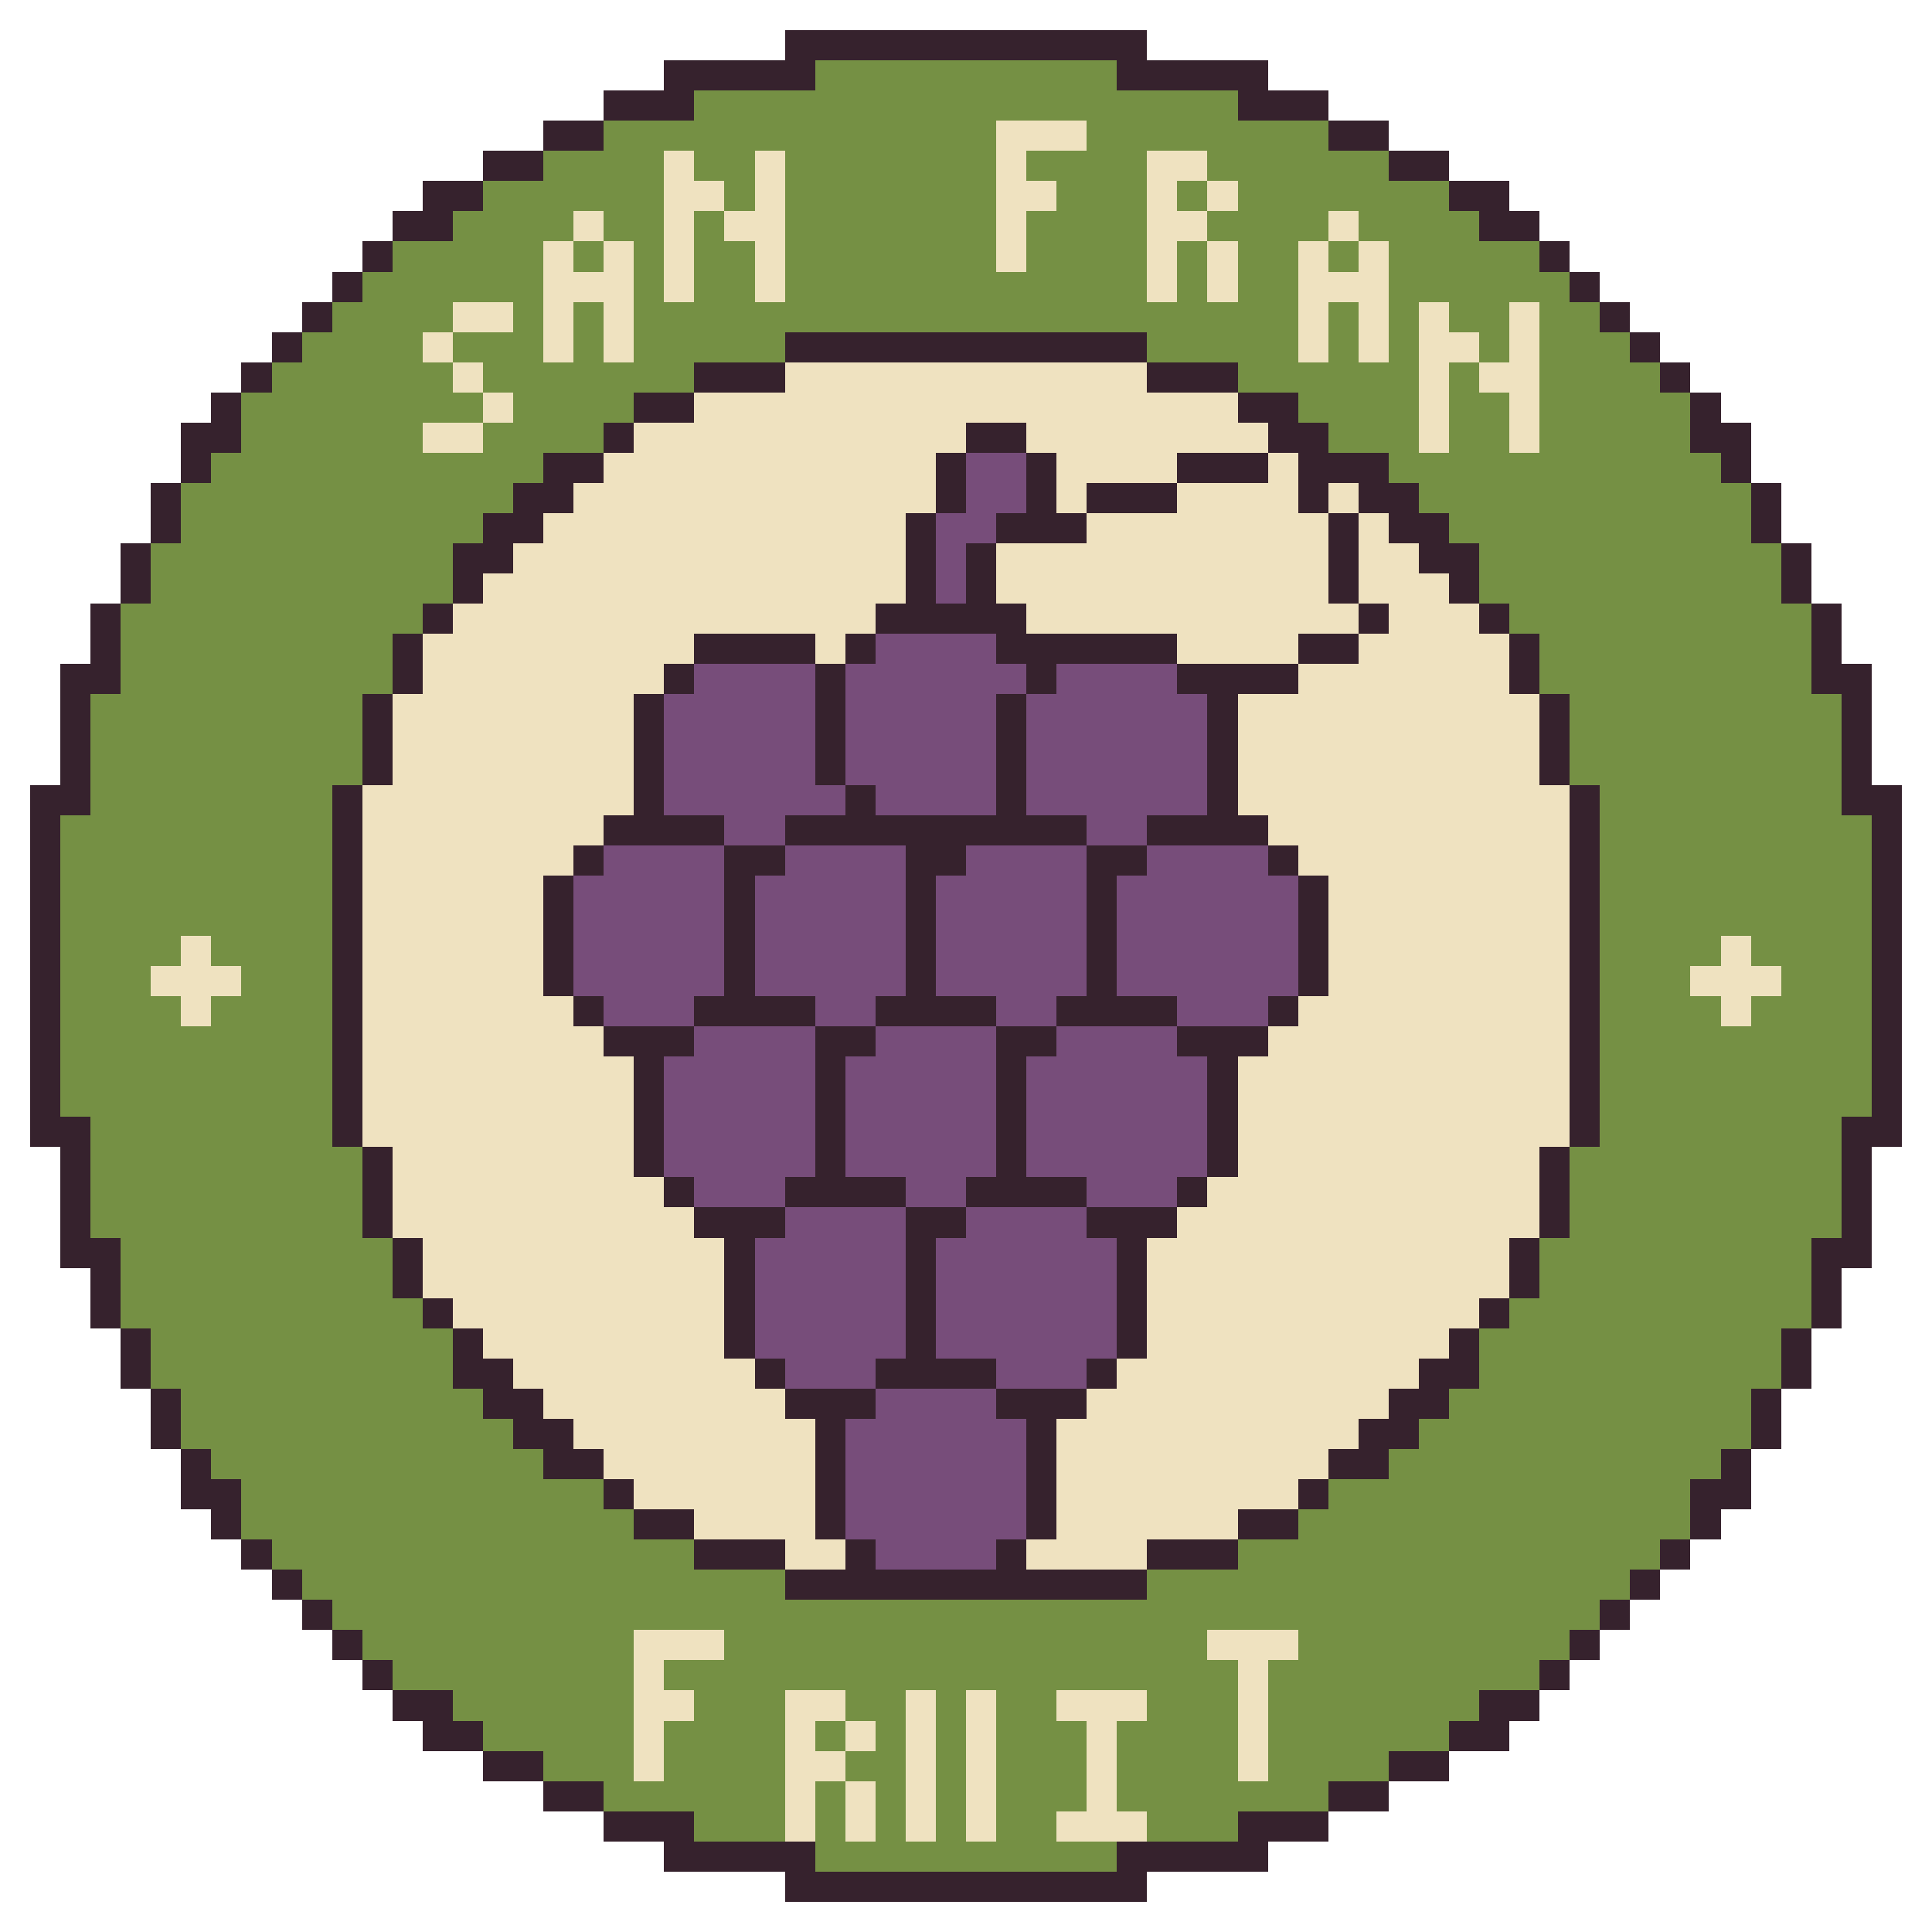
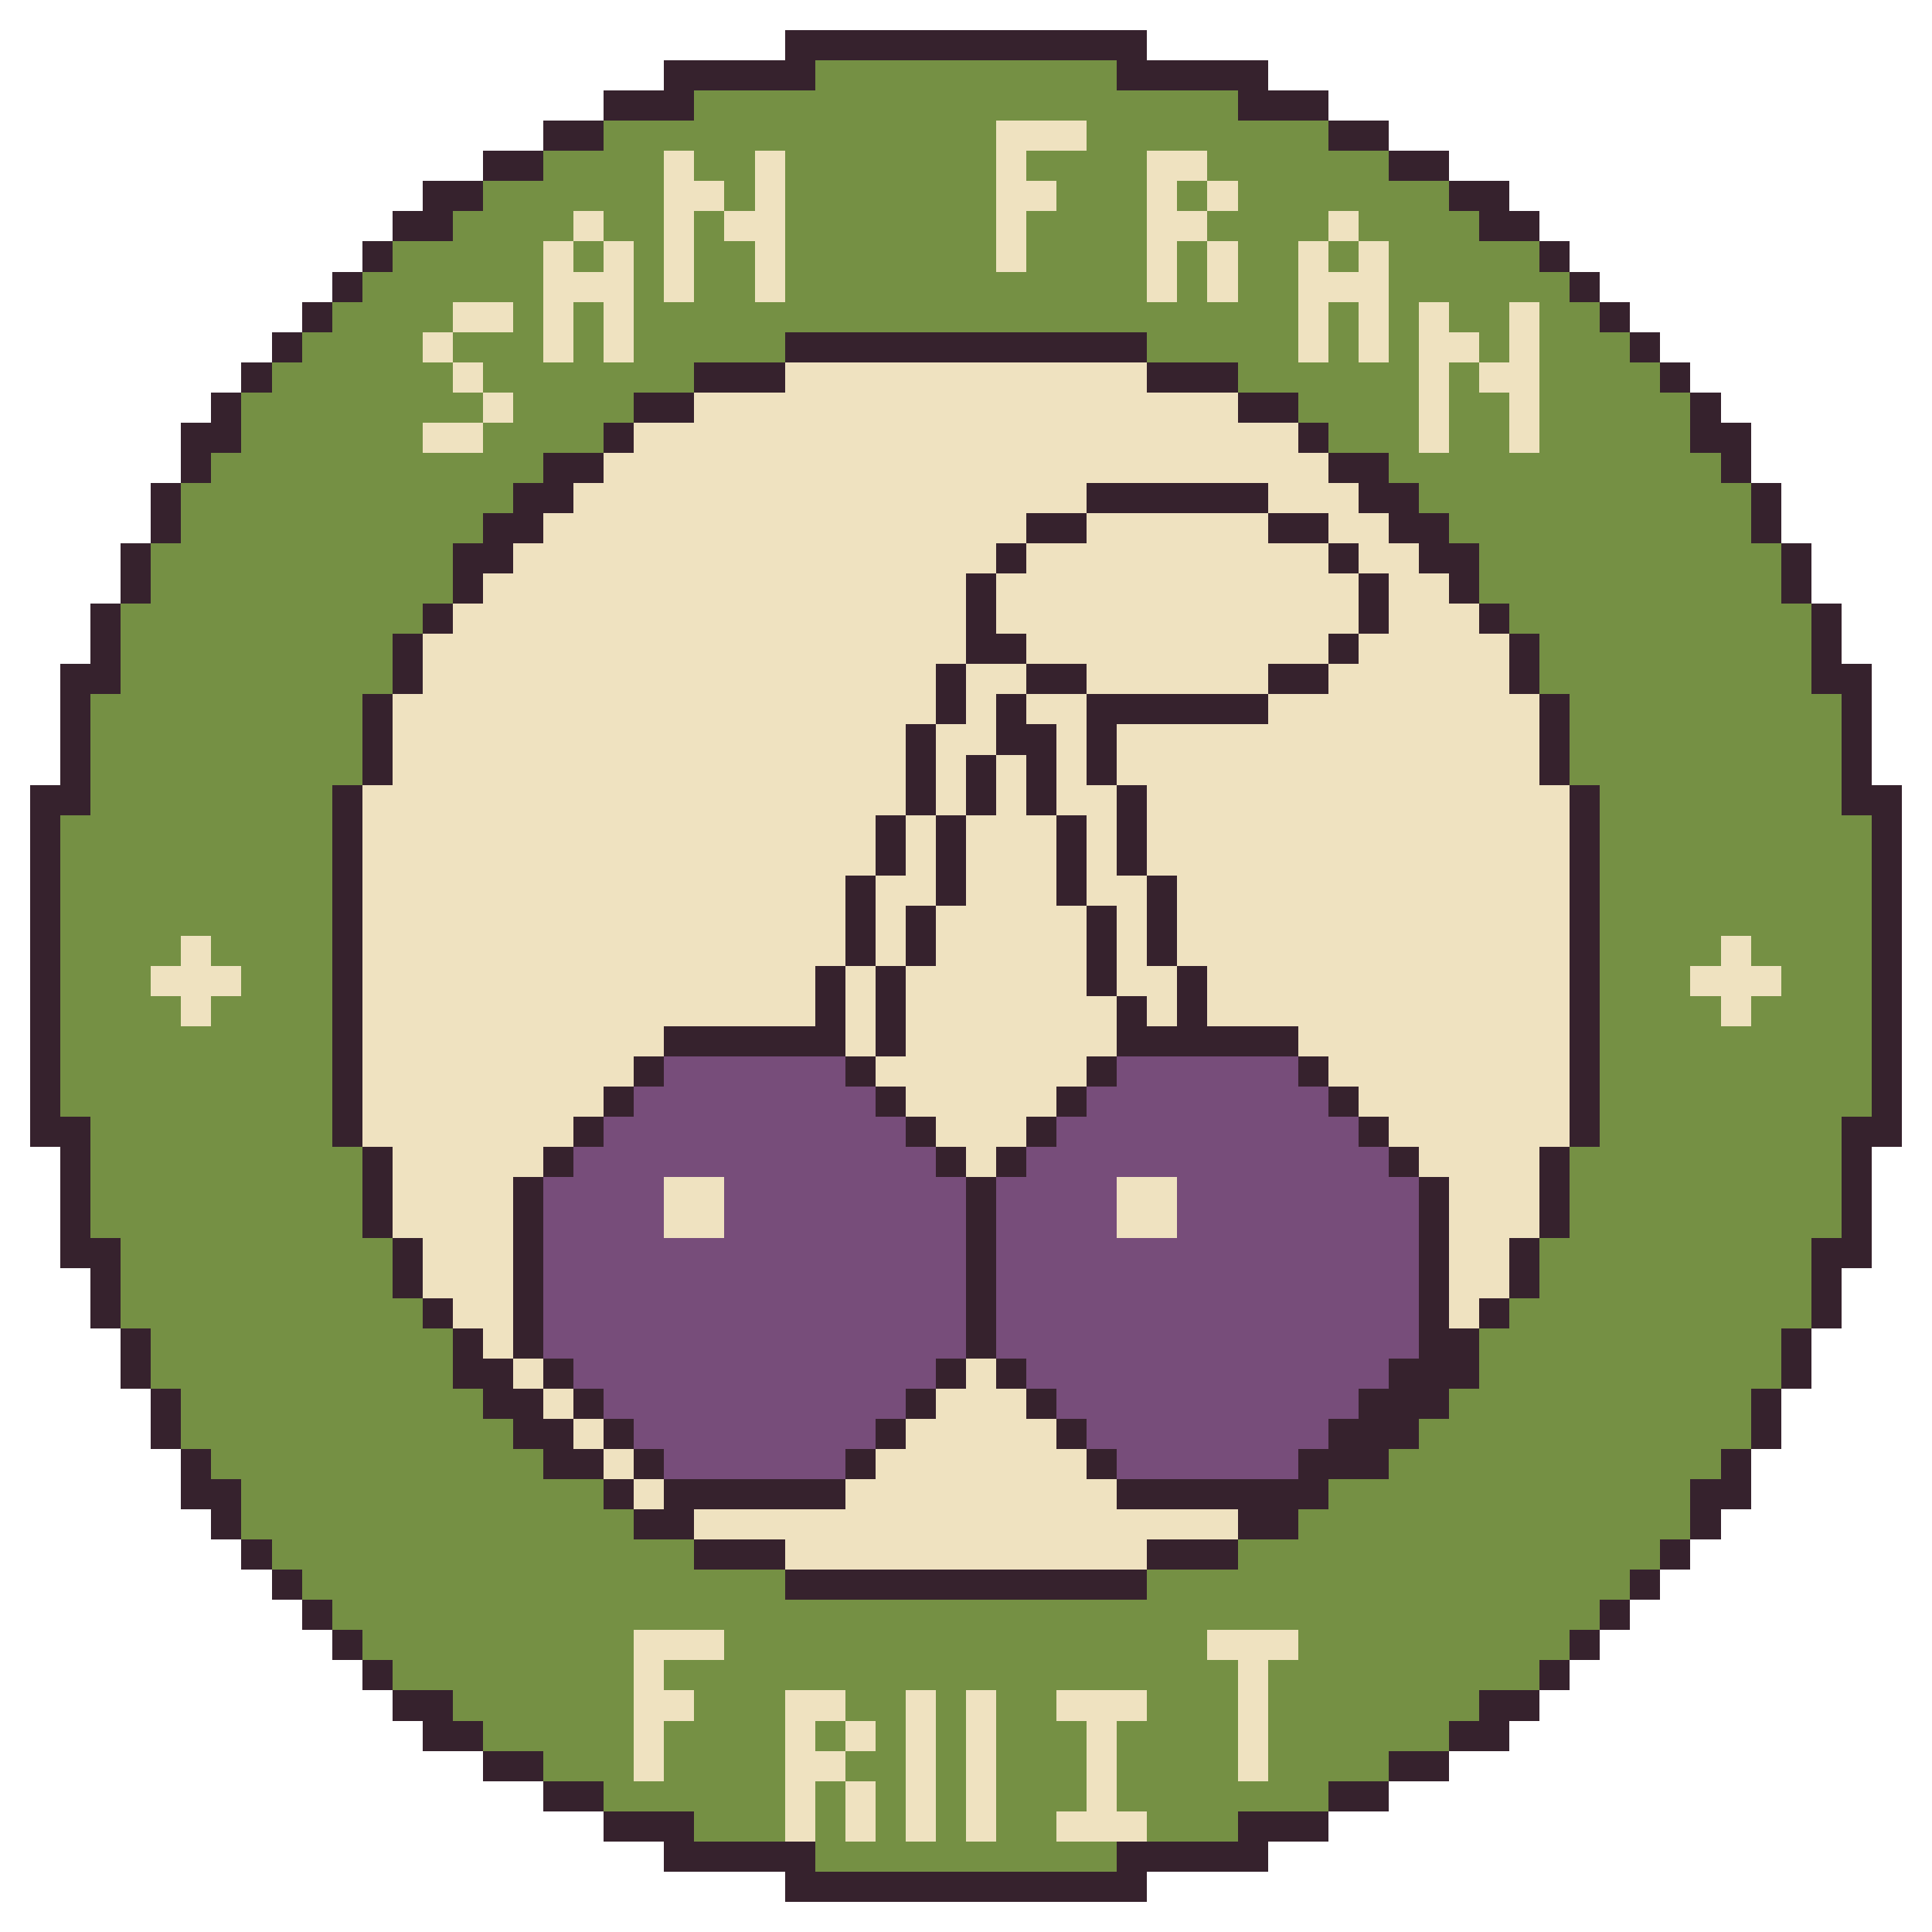
<svg xmlns="http://www.w3.org/2000/svg" viewBox="0 0 64 64" width="512" height="512" shape-rendering="crispEdges">
  <g id="logo-SF-retro">
-     <path fill="#36222d" d="M3 21h1v1h-1zM13 21h1v1h-1zM23 21h4v1h-4zM28 21h1v1h-1zM33 21h6v1h-6zM43 21h2v1h-2zM50 21h1v1h-1zM60 21h1v1h-1zM5 17h1v1h-1zM16 17h2v1h-2zM30 17h1v1h-1zM33 17h3v1h-3zM44 17h1v1h-1zM46 17h2v1h-2zM58 17h1v1h-1zM16 58h2v1h-2zM46 58h2v1h-2zM1 32h1v1h-1zM11 32h1v1h-1zM18 32h1v1h-1zM24 32h1v1h-1zM30 32h1v1h-1zM36 32h1v1h-1zM43 32h1v1h-1zM52 32h1v1h-1zM62 32h1v1h-1zM4 45h1v1h-1zM15 45h2v1h-2zM25 45h1v1h-1zM29 45h4v1h-4zM36 45h1v1h-1zM47 45h2v1h-2zM59 45h1v1h-1zM2 41h2v1h-2zM13 41h1v1h-1zM24 41h1v1h-1zM30 41h1v1h-1zM37 41h1v1h-1zM50 41h1v1h-1zM60 41h2v1h-2zM4 18h1v1h-1zM15 18h2v1h-2zM30 18h1v1h-1zM32 18h1v1h-1zM44 18h1v1h-1zM47 18h2v1h-2zM59 18h1v1h-1zM6 14h2v1h-2zM20 14h1v1h-1zM32 14h2v1h-2zM42 14h2v1h-2zM56 14h2v1h-2zM6 15h1v1h-1zM18 15h2v1h-2zM31 15h1v1h-1zM34 15h1v1h-1zM39 15h3v1h-3zM43 15h3v1h-3zM57 15h1v1h-1zM6 48h1v1h-1zM18 48h2v1h-2zM27 48h1v1h-1zM34 48h1v1h-1zM44 48h2v1h-2zM57 48h1v1h-1zM3 42h1v1h-1zM13 42h1v1h-1zM24 42h1v1h-1zM30 42h1v1h-1zM37 42h1v1h-1zM50 42h1v1h-1zM60 42h1v1h-1zM2 38h1v1h-1zM12 38h1v1h-1zM21 38h1v1h-1zM27 38h1v1h-1zM33 38h1v1h-1zM40 38h1v1h-1zM51 38h1v1h-1zM61 38h1v1h-1zM20 3h3v1h-3zM41 3h3v1h-3zM8 51h1v1h-1zM23 51h3v1h-3zM28 51h1v1h-1zM33 51h1v1h-1zM38 51h3v1h-3zM55 51h1v1h-1zM5 16h1v1h-1zM17 16h2v1h-2zM31 16h1v1h-1zM34 16h1v1h-1zM36 16h3v1h-3zM43 16h1v1h-1zM45 16h2v1h-2zM58 16h1v1h-1zM1 34h1v1h-1zM11 34h1v1h-1zM20 34h3v1h-3zM27 34h2v1h-2zM33 34h2v1h-2zM39 34h3v1h-3zM52 34h1v1h-1zM62 34h1v1h-1zM5 47h1v1h-1zM17 47h2v1h-2zM27 47h1v1h-1zM34 47h1v1h-1zM45 47h2v1h-2zM58 47h1v1h-1zM8 12h1v1h-1zM23 12h3v1h-3zM38 12h3v1h-3zM55 12h1v1h-1zM12 8h1v1h-1zM51 8h1v1h-1zM1 28h1v1h-1zM11 28h1v1h-1zM19 28h1v1h-1zM24 28h2v1h-2zM30 28h2v1h-2zM36 28h2v1h-2zM42 28h1v1h-1zM52 28h1v1h-1zM62 28h1v1h-1zM2 24h1v1h-1zM12 24h1v1h-1zM21 24h1v1h-1zM27 24h1v1h-1zM33 24h1v1h-1zM40 24h1v1h-1zM51 24h1v1h-1zM61 24h1v1h-1zM7 13h1v1h-1zM21 13h2v1h-2zM41 13h2v1h-2zM56 13h1v1h-1zM11 9h1v1h-1zM52 9h1v1h-1zM2 25h1v1h-1zM12 25h1v1h-1zM21 25h1v1h-1zM27 25h1v1h-1zM33 25h1v1h-1zM40 25h1v1h-1zM51 25h1v1h-1zM61 25h1v1h-1zM2 22h2v1h-2zM13 22h1v1h-1zM22 22h1v1h-1zM27 22h1v1h-1zM34 22h1v1h-1zM39 22h4v1h-4zM50 22h1v1h-1zM60 22h2v1h-2zM14 57h2v1h-2zM48 57h2v1h-2zM1 30h1v1h-1zM11 30h1v1h-1zM18 30h1v1h-1zM24 30h1v1h-1zM30 30h1v1h-1zM36 30h1v1h-1zM43 30h1v1h-1zM52 30h1v1h-1zM62 30h1v1h-1zM18 4h2v1h-2zM44 4h2v1h-2zM11 54h1v1h-1zM52 54h1v1h-1zM4 19h1v1h-1zM15 19h1v1h-1zM30 19h1v1h-1zM32 19h1v1h-1zM44 19h1v1h-1zM48 19h1v1h-1zM59 19h1v1h-1zM9 11h1v1h-1zM26 11h12v1h-12zM54 11h1v1h-1zM1 31h1v1h-1zM11 31h1v1h-1zM18 31h1v1h-1zM24 31h1v1h-1zM30 31h1v1h-1zM36 31h1v1h-1zM43 31h1v1h-1zM52 31h1v1h-1zM62 31h1v1h-1zM1 27h1v1h-1zM11 27h1v1h-1zM20 27h4v1h-4zM26 27h10v1h-10zM38 27h4v1h-4zM52 27h1v1h-1zM62 27h1v1h-1zM16 5h2v1h-2zM46 5h2v1h-2zM12 55h1v1h-1zM51 55h1v1h-1zM20 60h3v1h-3zM41 60h3v1h-3zM1 37h2v1h-2zM11 37h1v1h-1zM21 37h1v1h-1zM27 37h1v1h-1zM33 37h1v1h-1zM40 37h1v1h-1zM52 37h1v1h-1zM61 37h2v1h-2zM13 7h2v1h-2zM49 7h2v1h-2zM22 61h5v1h-5zM37 61h5v1h-5zM4 44h1v1h-1zM15 44h1v1h-1zM24 44h1v1h-1zM30 44h1v1h-1zM37 44h1v1h-1zM48 44h1v1h-1zM59 44h1v1h-1zM1 35h1v1h-1zM11 35h1v1h-1zM21 35h1v1h-1zM27 35h1v1h-1zM33 35h1v1h-1zM40 35h1v1h-1zM52 35h1v1h-1zM62 35h1v1h-1zM2 40h1v1h-1zM12 40h1v1h-1zM23 40h3v1h-3zM30 40h2v1h-2zM36 40h3v1h-3zM51 40h1v1h-1zM61 40h1v1h-1zM14 6h2v1h-2zM48 6h2v1h-2zM7 50h1v1h-1zM21 50h2v1h-2zM27 50h1v1h-1zM34 50h1v1h-1zM41 50h2v1h-2zM56 50h1v1h-1zM26 1h12v1h-12zM10 53h1v1h-1zM53 53h1v1h-1zM1 29h1v1h-1zM11 29h1v1h-1zM18 29h1v1h-1zM24 29h1v1h-1zM30 29h1v1h-1zM36 29h1v1h-1zM43 29h1v1h-1zM52 29h1v1h-1zM62 29h1v1h-1zM22 2h5v1h-5zM37 2h5v1h-5zM5 46h1v1h-1zM16 46h2v1h-2zM26 46h3v1h-3zM33 46h3v1h-3zM46 46h2v1h-2zM58 46h1v1h-1zM3 43h1v1h-1zM14 43h1v1h-1zM24 43h1v1h-1zM30 43h1v1h-1zM37 43h1v1h-1zM49 43h1v1h-1zM60 43h1v1h-1zM18 59h2v1h-2zM44 59h2v1h-2zM3 20h1v1h-1zM14 20h1v1h-1zM29 20h5v1h-5zM45 20h1v1h-1zM49 20h1v1h-1zM60 20h1v1h-1zM13 56h2v1h-2zM49 56h2v1h-2zM1 36h1v1h-1zM11 36h1v1h-1zM21 36h1v1h-1zM27 36h1v1h-1zM33 36h1v1h-1zM40 36h1v1h-1zM52 36h1v1h-1zM62 36h1v1h-1zM1 33h1v1h-1zM11 33h1v1h-1zM19 33h1v1h-1zM23 33h4v1h-4zM29 33h4v1h-4zM35 33h4v1h-4zM42 33h1v1h-1zM52 33h1v1h-1zM62 33h1v1h-1zM2 39h1v1h-1zM12 39h1v1h-1zM22 39h1v1h-1zM26 39h4v1h-4zM32 39h4v1h-4zM39 39h1v1h-1zM51 39h1v1h-1zM61 39h1v1h-1zM6 49h2v1h-2zM20 49h1v1h-1zM27 49h1v1h-1zM34 49h1v1h-1zM43 49h1v1h-1zM56 49h2v1h-2zM10 10h1v1h-1zM53 10h1v1h-1zM9 52h1v1h-1zM26 52h12v1h-12zM54 52h1v1h-1zM1 26h2v1h-2zM11 26h1v1h-1zM21 26h1v1h-1zM28 26h1v1h-1zM33 26h1v1h-1zM40 26h1v1h-1zM52 26h1v1h-1zM61 26h2v1h-2zM2 23h1v1h-1zM12 23h1v1h-1zM21 23h1v1h-1zM27 23h1v1h-1zM33 23h1v1h-1zM40 23h1v1h-1zM51 23h1v1h-1zM61 23h1v1h-1zM26 62h12v1h-12z" />
+     <path fill="#36222d" d="M3 21h1v1h-1zM13 21h1v1h-1zM32 21h2v1h-2zM44 21h1v1h-1zM50 21h1v1h-1zM60 21h1v1h-1zM5 17h1v1h-1zM16 17h2v1h-2zM34 17h2v1h-2zM42 17h2v1h-2zM46 17h2v1h-2zM58 17h1v1h-1zM16 58h2v1h-2zM46 58h2v1h-2zM1 32h1v1h-1zM11 32h1v1h-1zM27 32h1v1h-1zM29 32h1v1h-1zM36 32h1v1h-1zM39 32h1v1h-1zM52 32h1v1h-1zM62 32h1v1h-1zM4 45h1v1h-1zM15 45h2v1h-2zM18 45h1v1h-1zM31 45h1v1h-1zM33 45h1v1h-1zM46 45h3v1h-3zM59 45h1v1h-1zM2 41h2v1h-2zM13 41h1v1h-1zM17 41h1v1h-1zM32 41h1v1h-1zM47 41h1v1h-1zM50 41h1v1h-1zM60 41h2v1h-2zM4 18h1v1h-1zM15 18h2v1h-2zM33 18h1v1h-1zM44 18h1v1h-1zM47 18h2v1h-2zM59 18h1v1h-1zM6 14h2v1h-2zM20 14h1v1h-1zM43 14h1v1h-1zM56 14h2v1h-2zM6 15h1v1h-1zM18 15h2v1h-2zM44 15h2v1h-2zM57 15h1v1h-1zM6 48h1v1h-1zM18 48h2v1h-2zM21 48h1v1h-1zM28 48h1v1h-1zM36 48h1v1h-1zM43 48h3v1h-3zM57 48h1v1h-1zM3 42h1v1h-1zM13 42h1v1h-1zM17 42h1v1h-1zM32 42h1v1h-1zM47 42h1v1h-1zM50 42h1v1h-1zM60 42h1v1h-1zM2 38h1v1h-1zM12 38h1v1h-1zM18 38h1v1h-1zM31 38h1v1h-1zM33 38h1v1h-1zM46 38h1v1h-1zM51 38h1v1h-1zM61 38h1v1h-1zM20 3h3v1h-3zM41 3h3v1h-3zM8 51h1v1h-1zM23 51h3v1h-3zM38 51h3v1h-3zM55 51h1v1h-1zM5 16h1v1h-1zM17 16h2v1h-2zM36 16h6v1h-6zM45 16h2v1h-2zM58 16h1v1h-1zM1 34h1v1h-1zM11 34h1v1h-1zM22 34h6v1h-6zM29 34h1v1h-1zM37 34h6v1h-6zM52 34h1v1h-1zM62 34h1v1h-1zM5 47h1v1h-1zM17 47h2v1h-2zM20 47h1v1h-1zM29 47h1v1h-1zM35 47h1v1h-1zM44 47h3v1h-3zM58 47h1v1h-1zM8 12h1v1h-1zM23 12h3v1h-3zM38 12h3v1h-3zM55 12h1v1h-1zM12 8h1v1h-1zM51 8h1v1h-1zM1 28h1v1h-1zM11 28h1v1h-1zM29 28h1v1h-1zM31 28h1v1h-1zM35 28h1v1h-1zM37 28h1v1h-1zM52 28h1v1h-1zM62 28h1v1h-1zM2 24h1v1h-1zM12 24h1v1h-1zM30 24h1v1h-1zM33 24h2v1h-2zM36 24h1v1h-1zM51 24h1v1h-1zM61 24h1v1h-1zM7 13h1v1h-1zM21 13h2v1h-2zM41 13h2v1h-2zM56 13h1v1h-1zM11 9h1v1h-1zM52 9h1v1h-1zM2 25h1v1h-1zM12 25h1v1h-1zM30 25h1v1h-1zM32 25h1v1h-1zM34 25h1v1h-1zM36 25h1v1h-1zM51 25h1v1h-1zM61 25h1v1h-1zM2 22h2v1h-2zM13 22h1v1h-1zM31 22h1v1h-1zM34 22h2v1h-2zM42 22h2v1h-2zM50 22h1v1h-1zM60 22h2v1h-2zM14 57h2v1h-2zM48 57h2v1h-2zM1 30h1v1h-1zM11 30h1v1h-1zM28 30h1v1h-1zM30 30h1v1h-1zM36 30h1v1h-1zM38 30h1v1h-1zM52 30h1v1h-1zM62 30h1v1h-1zM18 4h2v1h-2zM44 4h2v1h-2zM11 54h1v1h-1zM52 54h1v1h-1zM4 19h1v1h-1zM15 19h1v1h-1zM32 19h1v1h-1zM45 19h1v1h-1zM48 19h1v1h-1zM59 19h1v1h-1zM9 11h1v1h-1zM26 11h12v1h-12zM54 11h1v1h-1zM1 31h1v1h-1zM11 31h1v1h-1zM28 31h1v1h-1zM30 31h1v1h-1zM36 31h1v1h-1zM38 31h1v1h-1zM52 31h1v1h-1zM62 31h1v1h-1zM1 27h1v1h-1zM11 27h1v1h-1zM29 27h1v1h-1zM31 27h1v1h-1zM35 27h1v1h-1zM37 27h1v1h-1zM52 27h1v1h-1zM62 27h1v1h-1zM16 5h2v1h-2zM46 5h2v1h-2zM12 55h1v1h-1zM51 55h1v1h-1zM20 60h3v1h-3zM41 60h3v1h-3zM1 37h2v1h-2zM11 37h1v1h-1zM19 37h1v1h-1zM30 37h1v1h-1zM34 37h1v1h-1zM45 37h1v1h-1zM52 37h1v1h-1zM61 37h2v1h-2zM13 7h2v1h-2zM49 7h2v1h-2zM22 61h5v1h-5zM37 61h5v1h-5zM4 44h1v1h-1zM15 44h1v1h-1zM17 44h1v1h-1zM32 44h1v1h-1zM47 44h2v1h-2zM59 44h1v1h-1zM1 35h1v1h-1zM11 35h1v1h-1zM21 35h1v1h-1zM28 35h1v1h-1zM36 35h1v1h-1zM43 35h1v1h-1zM52 35h1v1h-1zM62 35h1v1h-1zM2 40h1v1h-1zM12 40h1v1h-1zM17 40h1v1h-1zM32 40h1v1h-1zM47 40h1v1h-1zM51 40h1v1h-1zM61 40h1v1h-1zM14 6h2v1h-2zM48 6h2v1h-2zM7 50h1v1h-1zM21 50h2v1h-2zM41 50h2v1h-2zM56 50h1v1h-1zM26 1h12v1h-12zM10 53h1v1h-1zM53 53h1v1h-1zM1 29h1v1h-1zM11 29h1v1h-1zM28 29h1v1h-1zM31 29h1v1h-1zM35 29h1v1h-1zM38 29h1v1h-1zM52 29h1v1h-1zM62 29h1v1h-1zM22 2h5v1h-5zM37 2h5v1h-5zM5 46h1v1h-1zM16 46h2v1h-2zM19 46h1v1h-1zM30 46h1v1h-1zM34 46h1v1h-1zM45 46h3v1h-3zM58 46h1v1h-1zM3 43h1v1h-1zM14 43h1v1h-1zM17 43h1v1h-1zM32 43h1v1h-1zM47 43h1v1h-1zM49 43h1v1h-1zM60 43h1v1h-1zM18 59h2v1h-2zM44 59h2v1h-2zM3 20h1v1h-1zM14 20h1v1h-1zM32 20h1v1h-1zM45 20h1v1h-1zM49 20h1v1h-1zM60 20h1v1h-1zM13 56h2v1h-2zM49 56h2v1h-2zM1 36h1v1h-1zM11 36h1v1h-1zM20 36h1v1h-1zM29 36h1v1h-1zM35 36h1v1h-1zM44 36h1v1h-1zM52 36h1v1h-1zM62 36h1v1h-1zM1 33h1v1h-1zM11 33h1v1h-1zM27 33h1v1h-1zM29 33h1v1h-1zM37 33h1v1h-1zM39 33h1v1h-1zM52 33h1v1h-1zM62 33h1v1h-1zM2 39h1v1h-1zM12 39h1v1h-1zM17 39h1v1h-1zM32 39h1v1h-1zM47 39h1v1h-1zM51 39h1v1h-1zM61 39h1v1h-1zM6 49h2v1h-2zM20 49h1v1h-1zM22 49h6v1h-6zM37 49h7v1h-7zM56 49h2v1h-2zM10 10h1v1h-1zM53 10h1v1h-1zM9 52h1v1h-1zM26 52h12v1h-12zM54 52h1v1h-1zM1 26h2v1h-2zM11 26h1v1h-1zM30 26h1v1h-1zM32 26h1v1h-1zM34 26h1v1h-1zM37 26h1v1h-1zM52 26h1v1h-1zM61 26h2v1h-2zM2 23h1v1h-1zM12 23h1v1h-1zM31 23h1v1h-1zM33 23h1v1h-1zM36 23h6v1h-6zM51 23h1v1h-1zM61 23h1v1h-1zM26 62h12v1h-12z" />
    <path fill="#759044" d="M4 21h9v1h-9zM51 21h9v1h-9zM6 17h10v1h-10zM48 17h10v1h-10zM18 58h3v1h-3zM22 58h4v1h-4zM28 58h2v1h-2zM31 58h1v1h-1zM33 58h3v1h-3zM37 58h4v1h-4zM42 58h4v1h-4zM2 32h3v1h-3zM8 32h3v1h-3zM53 32h3v1h-3zM59 32h3v1h-3zM5 45h10v1h-10zM49 45h10v1h-10zM4 41h9v1h-9zM51 41h9v1h-9zM5 18h10v1h-10zM49 18h10v1h-10zM8 14h6v1h-6zM16 14h4v1h-4zM44 14h3v1h-3zM48 14h2v1h-2zM51 14h5v1h-5zM7 15h11v1h-11zM46 15h11v1h-11zM7 48h11v1h-11zM46 48h11v1h-11zM4 42h9v1h-9zM51 42h9v1h-9zM3 38h9v1h-9zM52 38h9v1h-9zM23 3h18v1h-18zM9 51h14v1h-14zM41 51h14v1h-14zM6 16h11v1h-11zM47 16h11v1h-11zM2 34h9v1h-9zM53 34h9v1h-9zM6 47h11v1h-11zM47 47h11v1h-11zM9 12h6v1h-6zM16 12h7v1h-7zM41 12h6v1h-6zM48 12h1v1h-1zM51 12h4v1h-4zM13 8h5v1h-5zM19 8h1v1h-1zM21 8h1v1h-1zM23 8h2v1h-2zM26 8h7v1h-7zM34 8h4v1h-4zM39 8h1v1h-1zM41 8h2v1h-2zM44 8h1v1h-1zM46 8h5v1h-5zM2 28h9v1h-9zM53 28h9v1h-9zM3 24h9v1h-9zM52 24h9v1h-9zM8 13h8v1h-8zM17 13h4v1h-4zM43 13h4v1h-4zM48 13h2v1h-2zM51 13h5v1h-5zM12 9h6v1h-6zM21 9h1v1h-1zM23 9h2v1h-2zM26 9h12v1h-12zM39 9h1v1h-1zM41 9h2v1h-2zM46 9h6v1h-6zM3 25h9v1h-9zM52 25h9v1h-9zM4 22h9v1h-9zM51 22h9v1h-9zM16 57h5v1h-5zM22 57h4v1h-4zM27 57h1v1h-1zM29 57h1v1h-1zM31 57h1v1h-1zM33 57h3v1h-3zM37 57h4v1h-4zM42 57h6v1h-6zM2 30h9v1h-9zM53 30h9v1h-9zM20 4h13v1h-13zM36 4h8v1h-8zM12 54h9v1h-9zM24 54h16v1h-16zM43 54h9v1h-9zM5 19h10v1h-10zM49 19h10v1h-10zM10 11h4v1h-4zM15 11h3v1h-3zM19 11h1v1h-1zM21 11h5v1h-5zM38 11h5v1h-5zM44 11h1v1h-1zM46 11h1v1h-1zM49 11h1v1h-1zM51 11h3v1h-3zM2 31h4v1h-4zM7 31h4v1h-4zM53 31h4v1h-4zM58 31h4v1h-4zM2 27h9v1h-9zM53 27h9v1h-9zM18 5h4v1h-4zM23 5h2v1h-2zM26 5h7v1h-7zM34 5h4v1h-4zM40 5h6v1h-6zM13 55h8v1h-8zM22 55h19v1h-19zM42 55h9v1h-9zM23 60h3v1h-3zM27 60h1v1h-1zM29 60h1v1h-1zM31 60h1v1h-1zM33 60h2v1h-2zM38 60h3v1h-3zM3 37h8v1h-8zM53 37h8v1h-8zM15 7h4v1h-4zM20 7h2v1h-2zM23 7h1v1h-1zM26 7h7v1h-7zM34 7h4v1h-4zM40 7h4v1h-4zM45 7h4v1h-4zM27 61h10v1h-10zM5 44h10v1h-10zM49 44h10v1h-10zM2 35h9v1h-9zM53 35h9v1h-9zM3 40h9v1h-9zM52 40h9v1h-9zM16 6h6v1h-6zM24 6h1v1h-1zM26 6h7v1h-7zM35 6h3v1h-3zM39 6h1v1h-1zM41 6h7v1h-7zM8 50h13v1h-13zM43 50h13v1h-13zM11 53h42v1h-42zM2 29h9v1h-9zM53 29h9v1h-9zM27 2h10v1h-10zM6 46h10v1h-10zM48 46h10v1h-10zM4 43h10v1h-10zM50 43h10v1h-10zM20 59h6v1h-6zM27 59h1v1h-1zM29 59h1v1h-1zM31 59h1v1h-1zM33 59h3v1h-3zM37 59h7v1h-7zM4 20h10v1h-10zM50 20h10v1h-10zM15 56h6v1h-6zM23 56h3v1h-3zM28 56h2v1h-2zM31 56h1v1h-1zM33 56h2v1h-2zM38 56h3v1h-3zM42 56h7v1h-7zM2 36h9v1h-9zM53 36h9v1h-9zM2 33h4v1h-4zM7 33h4v1h-4zM53 33h4v1h-4zM58 33h4v1h-4zM3 39h9v1h-9zM52 39h9v1h-9zM8 49h12v1h-12zM44 49h12v1h-12zM11 10h4v1h-4zM17 10h1v1h-1zM19 10h1v1h-1zM21 10h22v1h-22zM44 10h1v1h-1zM46 10h1v1h-1zM48 10h2v1h-2zM51 10h2v1h-2zM10 52h16v1h-16zM38 52h16v1h-16zM3 26h8v1h-8zM53 26h8v1h-8zM3 23h9v1h-9zM52 23h9v1h-9z" />
-     <path fill="#774d7a" d="M29 21h4v1h-4zM31 17h2v1h-2zM19 32h5v1h-5zM25 32h5v1h-5zM31 32h5v1h-5zM37 32h6v1h-6zM26 45h3v1h-3zM33 45h3v1h-3zM25 41h5v1h-5zM31 41h6v1h-6zM31 18h1v1h-1zM32 15h2v1h-2zM28 48h6v1h-6zM25 42h5v1h-5zM31 42h6v1h-6zM22 38h5v1h-5zM28 38h5v1h-5zM34 38h6v1h-6zM29 51h4v1h-4zM32 16h2v1h-2zM23 34h4v1h-4zM29 34h4v1h-4zM35 34h4v1h-4zM28 47h6v1h-6zM20 28h4v1h-4zM26 28h4v1h-4zM32 28h4v1h-4zM38 28h4v1h-4zM22 24h5v1h-5zM28 24h5v1h-5zM34 24h6v1h-6zM22 25h5v1h-5zM28 25h5v1h-5zM34 25h6v1h-6zM23 22h4v1h-4zM28 22h6v1h-6zM35 22h4v1h-4zM19 30h5v1h-5zM25 30h5v1h-5zM31 30h5v1h-5zM37 30h6v1h-6zM31 19h1v1h-1zM19 31h5v1h-5zM25 31h5v1h-5zM31 31h5v1h-5zM37 31h6v1h-6zM24 27h2v1h-2zM36 27h2v1h-2zM22 37h5v1h-5zM28 37h5v1h-5zM34 37h6v1h-6zM25 44h5v1h-5zM31 44h6v1h-6zM22 35h5v1h-5zM28 35h5v1h-5zM34 35h6v1h-6zM26 40h4v1h-4zM32 40h4v1h-4zM28 50h6v1h-6zM19 29h5v1h-5zM25 29h5v1h-5zM31 29h5v1h-5zM37 29h6v1h-6zM29 46h4v1h-4zM25 43h5v1h-5zM31 43h6v1h-6zM22 36h5v1h-5zM28 36h5v1h-5zM34 36h6v1h-6zM20 33h3v1h-3zM27 33h2v1h-2zM33 33h2v1h-2zM39 33h3v1h-3zM23 39h3v1h-3zM30 39h2v1h-2zM36 39h3v1h-3zM28 49h6v1h-6zM22 26h6v1h-6zM29 26h4v1h-4zM34 26h6v1h-6zM22 23h5v1h-5zM28 23h5v1h-5zM34 23h6v1h-6z" />
-     <path fill="#efe2c0" d="M14 21h9v1h-9zM27 21h1v1h-1zM39 21h4v1h-4zM45 21h5v1h-5zM18 17h12v1h-12zM36 17h8v1h-8zM45 17h1v1h-1zM21 58h1v1h-1zM26 58h2v1h-2zM30 58h1v1h-1zM32 58h1v1h-1zM36 58h1v1h-1zM41 58h1v1h-1zM5 32h3v1h-3zM12 32h6v1h-6zM44 32h8v1h-8zM56 32h3v1h-3zM17 45h8v1h-8zM37 45h10v1h-10zM14 41h10v1h-10zM38 41h12v1h-12zM17 18h13v1h-13zM33 18h11v1h-11zM45 18h2v1h-2zM14 14h2v1h-2zM21 14h11v1h-11zM34 14h8v1h-8zM47 14h1v1h-1zM50 14h1v1h-1zM20 15h11v1h-11zM35 15h4v1h-4zM42 15h1v1h-1zM20 48h7v1h-7zM35 48h9v1h-9zM14 42h10v1h-10zM38 42h12v1h-12zM13 38h8v1h-8zM41 38h10v1h-10zM26 51h2v1h-2zM34 51h4v1h-4zM19 16h12v1h-12zM35 16h1v1h-1zM39 16h4v1h-4zM44 16h1v1h-1zM12 34h8v1h-8zM42 34h10v1h-10zM19 47h8v1h-8zM35 47h10v1h-10zM15 12h1v1h-1zM26 12h12v1h-12zM47 12h1v1h-1zM49 12h2v1h-2zM18 8h1v1h-1zM20 8h1v1h-1zM22 8h1v1h-1zM25 8h1v1h-1zM33 8h1v1h-1zM38 8h1v1h-1zM40 8h1v1h-1zM43 8h1v1h-1zM45 8h1v1h-1zM12 28h7v1h-7zM43 28h9v1h-9zM13 24h8v1h-8zM41 24h10v1h-10zM16 13h1v1h-1zM23 13h18v1h-18zM47 13h1v1h-1zM50 13h1v1h-1zM18 9h3v1h-3zM22 9h1v1h-1zM25 9h1v1h-1zM38 9h1v1h-1zM40 9h1v1h-1zM43 9h3v1h-3zM13 25h8v1h-8zM41 25h10v1h-10zM14 22h8v1h-8zM43 22h7v1h-7zM21 57h1v1h-1zM26 57h1v1h-1zM28 57h1v1h-1zM30 57h1v1h-1zM32 57h1v1h-1zM36 57h1v1h-1zM41 57h1v1h-1zM12 30h6v1h-6zM44 30h8v1h-8zM33 4h3v1h-3zM21 54h3v1h-3zM40 54h3v1h-3zM16 19h14v1h-14zM33 19h11v1h-11zM45 19h3v1h-3zM14 11h1v1h-1zM18 11h1v1h-1zM20 11h1v1h-1zM43 11h1v1h-1zM45 11h1v1h-1zM47 11h2v1h-2zM50 11h1v1h-1zM6 31h1v1h-1zM12 31h6v1h-6zM44 31h8v1h-8zM57 31h1v1h-1zM12 27h8v1h-8zM42 27h10v1h-10zM22 5h1v1h-1zM25 5h1v1h-1zM33 5h1v1h-1zM38 5h2v1h-2zM21 55h1v1h-1zM41 55h1v1h-1zM26 60h1v1h-1zM28 60h1v1h-1zM30 60h1v1h-1zM32 60h1v1h-1zM35 60h3v1h-3zM12 37h9v1h-9zM41 37h11v1h-11zM19 7h1v1h-1zM22 7h1v1h-1zM24 7h2v1h-2zM33 7h1v1h-1zM38 7h2v1h-2zM44 7h1v1h-1zM16 44h8v1h-8zM38 44h10v1h-10zM12 35h9v1h-9zM41 35h11v1h-11zM13 40h10v1h-10zM39 40h12v1h-12zM22 6h2v1h-2zM25 6h1v1h-1zM33 6h2v1h-2zM38 6h1v1h-1zM40 6h1v1h-1zM23 50h4v1h-4zM35 50h6v1h-6zM12 29h6v1h-6zM44 29h8v1h-8zM18 46h8v1h-8zM36 46h10v1h-10zM15 43h9v1h-9zM38 43h11v1h-11zM26 59h1v1h-1zM28 59h1v1h-1zM30 59h1v1h-1zM32 59h1v1h-1zM36 59h1v1h-1zM15 20h14v1h-14zM34 20h11v1h-11zM46 20h3v1h-3zM21 56h2v1h-2zM26 56h2v1h-2zM30 56h1v1h-1zM32 56h1v1h-1zM35 56h3v1h-3zM41 56h1v1h-1zM12 36h9v1h-9zM41 36h11v1h-11zM6 33h1v1h-1zM12 33h7v1h-7zM43 33h9v1h-9zM57 33h1v1h-1zM13 39h9v1h-9zM40 39h11v1h-11zM21 49h6v1h-6zM35 49h8v1h-8zM15 10h2v1h-2zM18 10h1v1h-1zM20 10h1v1h-1zM43 10h1v1h-1zM45 10h1v1h-1zM47 10h1v1h-1zM50 10h1v1h-1zM12 26h9v1h-9zM41 26h11v1h-11zM13 23h8v1h-8zM41 23h10v1h-10z" />
+     <path fill="#774d7a" d="M19 45h12v1h-12zM34 45h12v1h-12zM18 41h14v1h-14zM33 41h14v1h-14zM22 48h6v1h-6zM37 48h6v1h-6zM18 42h14v1h-14zM33 42h14v1h-14zM19 38h12v1h-12zM34 38h12v1h-12zM21 47h8v1h-8zM36 47h8v1h-8zM20 37h10v1h-10zM35 37h10v1h-10zM18 44h14v1h-14zM33 44h14v1h-14zM22 35h6v1h-6zM37 35h6v1h-6zM18 40h4v1h-4zM24 40h8v1h-8zM33 40h4v1h-4zM39 40h8v1h-8zM20 46h10v1h-10zM35 46h10v1h-10zM18 43h14v1h-14zM33 43h14v1h-14zM21 36h8v1h-8zM36 36h8v1h-8zM18 39h4v1h-4zM24 39h8v1h-8zM33 39h4v1h-4zM39 39h8v1h-8z" />
+     <path fill="#efe2c0" d="M14 21h18v1h-18zM34 21h10v1h-10zM45 21h5v1h-5zM18 17h16v1h-16zM36 17h6v1h-6zM44 17h2v1h-2zM21 58h1v1h-1zM26 58h2v1h-2zM30 58h1v1h-1zM32 58h1v1h-1zM36 58h1v1h-1zM41 58h1v1h-1zM5 32h3v1h-3zM12 32h15v1h-15zM28 32h1v1h-1zM30 32h6v1h-6zM37 32h2v1h-2zM40 32h12v1h-12zM56 32h3v1h-3zM17 45h1v1h-1zM32 45h1v1h-1zM14 41h3v1h-3zM48 41h2v1h-2zM17 18h16v1h-16zM34 18h10v1h-10zM45 18h2v1h-2zM14 14h2v1h-2zM21 14h22v1h-22zM47 14h1v1h-1zM50 14h1v1h-1zM20 15h24v1h-24zM20 48h1v1h-1zM29 48h7v1h-7zM14 42h3v1h-3zM48 42h2v1h-2zM13 38h5v1h-5zM32 38h1v1h-1zM47 38h4v1h-4zM26 51h12v1h-12zM19 16h17v1h-17zM42 16h3v1h-3zM12 34h10v1h-10zM28 34h1v1h-1zM30 34h7v1h-7zM43 34h9v1h-9zM19 47h1v1h-1zM30 47h5v1h-5zM15 12h1v1h-1zM26 12h12v1h-12zM47 12h1v1h-1zM49 12h2v1h-2zM18 8h1v1h-1zM20 8h1v1h-1zM22 8h1v1h-1zM25 8h1v1h-1zM33 8h1v1h-1zM38 8h1v1h-1zM40 8h1v1h-1zM43 8h1v1h-1zM45 8h1v1h-1zM12 28h17v1h-17zM30 28h1v1h-1zM32 28h3v1h-3zM36 28h1v1h-1zM38 28h14v1h-14zM13 24h17v1h-17zM31 24h2v1h-2zM35 24h1v1h-1zM37 24h14v1h-14zM16 13h1v1h-1zM23 13h18v1h-18zM47 13h1v1h-1zM50 13h1v1h-1zM18 9h3v1h-3zM22 9h1v1h-1zM25 9h1v1h-1zM38 9h1v1h-1zM40 9h1v1h-1zM43 9h3v1h-3zM13 25h17v1h-17zM31 25h1v1h-1zM33 25h1v1h-1zM35 25h1v1h-1zM37 25h14v1h-14zM14 22h17v1h-17zM32 22h2v1h-2zM36 22h6v1h-6zM44 22h6v1h-6zM21 57h1v1h-1zM26 57h1v1h-1zM28 57h1v1h-1zM30 57h1v1h-1zM32 57h1v1h-1zM36 57h1v1h-1zM41 57h1v1h-1zM12 30h16v1h-16zM29 30h1v1h-1zM31 30h5v1h-5zM37 30h1v1h-1zM39 30h13v1h-13zM33 4h3v1h-3zM21 54h3v1h-3zM40 54h3v1h-3zM16 19h16v1h-16zM33 19h12v1h-12zM46 19h2v1h-2zM14 11h1v1h-1zM18 11h1v1h-1zM20 11h1v1h-1zM43 11h1v1h-1zM45 11h1v1h-1zM47 11h2v1h-2zM50 11h1v1h-1zM6 31h1v1h-1zM12 31h16v1h-16zM29 31h1v1h-1zM31 31h5v1h-5zM37 31h1v1h-1zM39 31h13v1h-13zM57 31h1v1h-1zM12 27h17v1h-17zM30 27h1v1h-1zM32 27h3v1h-3zM36 27h1v1h-1zM38 27h14v1h-14zM22 5h1v1h-1zM25 5h1v1h-1zM33 5h1v1h-1zM38 5h2v1h-2zM21 55h1v1h-1zM41 55h1v1h-1zM26 60h1v1h-1zM28 60h1v1h-1zM30 60h1v1h-1zM32 60h1v1h-1zM35 60h3v1h-3zM12 37h7v1h-7zM31 37h3v1h-3zM46 37h6v1h-6zM19 7h1v1h-1zM22 7h1v1h-1zM24 7h2v1h-2zM33 7h1v1h-1zM38 7h2v1h-2zM44 7h1v1h-1zM16 44h1v1h-1zM12 35h9v1h-9zM29 35h7v1h-7zM44 35h8v1h-8zM13 40h4v1h-4zM22 40h2v1h-2zM37 40h2v1h-2zM48 40h3v1h-3zM22 6h2v1h-2zM25 6h1v1h-1zM33 6h2v1h-2zM38 6h1v1h-1zM40 6h1v1h-1zM23 50h18v1h-18zM12 29h16v1h-16zM29 29h2v1h-2zM32 29h3v1h-3zM36 29h2v1h-2zM39 29h13v1h-13zM18 46h1v1h-1zM31 46h3v1h-3zM15 43h2v1h-2zM48 43h1v1h-1zM26 59h1v1h-1zM28 59h1v1h-1zM30 59h1v1h-1zM32 59h1v1h-1zM36 59h1v1h-1zM15 20h17v1h-17zM33 20h12v1h-12zM46 20h3v1h-3zM21 56h2v1h-2zM26 56h2v1h-2zM30 56h1v1h-1zM32 56h1v1h-1zM35 56h3v1h-3zM41 56h1v1h-1zM12 36h8v1h-8zM30 36h5v1h-5zM45 36h7v1h-7zM6 33h1v1h-1zM12 33h15v1h-15zM28 33h1v1h-1zM30 33h7v1h-7zM38 33h1v1h-1zM40 33h12v1h-12zM57 33h1v1h-1zM13 39h4v1h-4zM22 39h2v1h-2zM37 39h2v1h-2zM48 39h3v1h-3zM21 49h1v1h-1zM28 49h9v1h-9zM15 10h2v1h-2zM18 10h1v1h-1zM20 10h1v1h-1zM43 10h1v1h-1zM45 10h1v1h-1zM47 10h1v1h-1zM50 10h1v1h-1zM12 26h18v1h-18zM31 26h1v1h-1zM33 26h1v1h-1zM35 26h2v1h-2zM38 26h14v1h-14zM13 23h18v1h-18zM32 23h1v1h-1zM34 23h2v1h-2zM42 23h9v1h-9z" />
  </g>
</svg>
